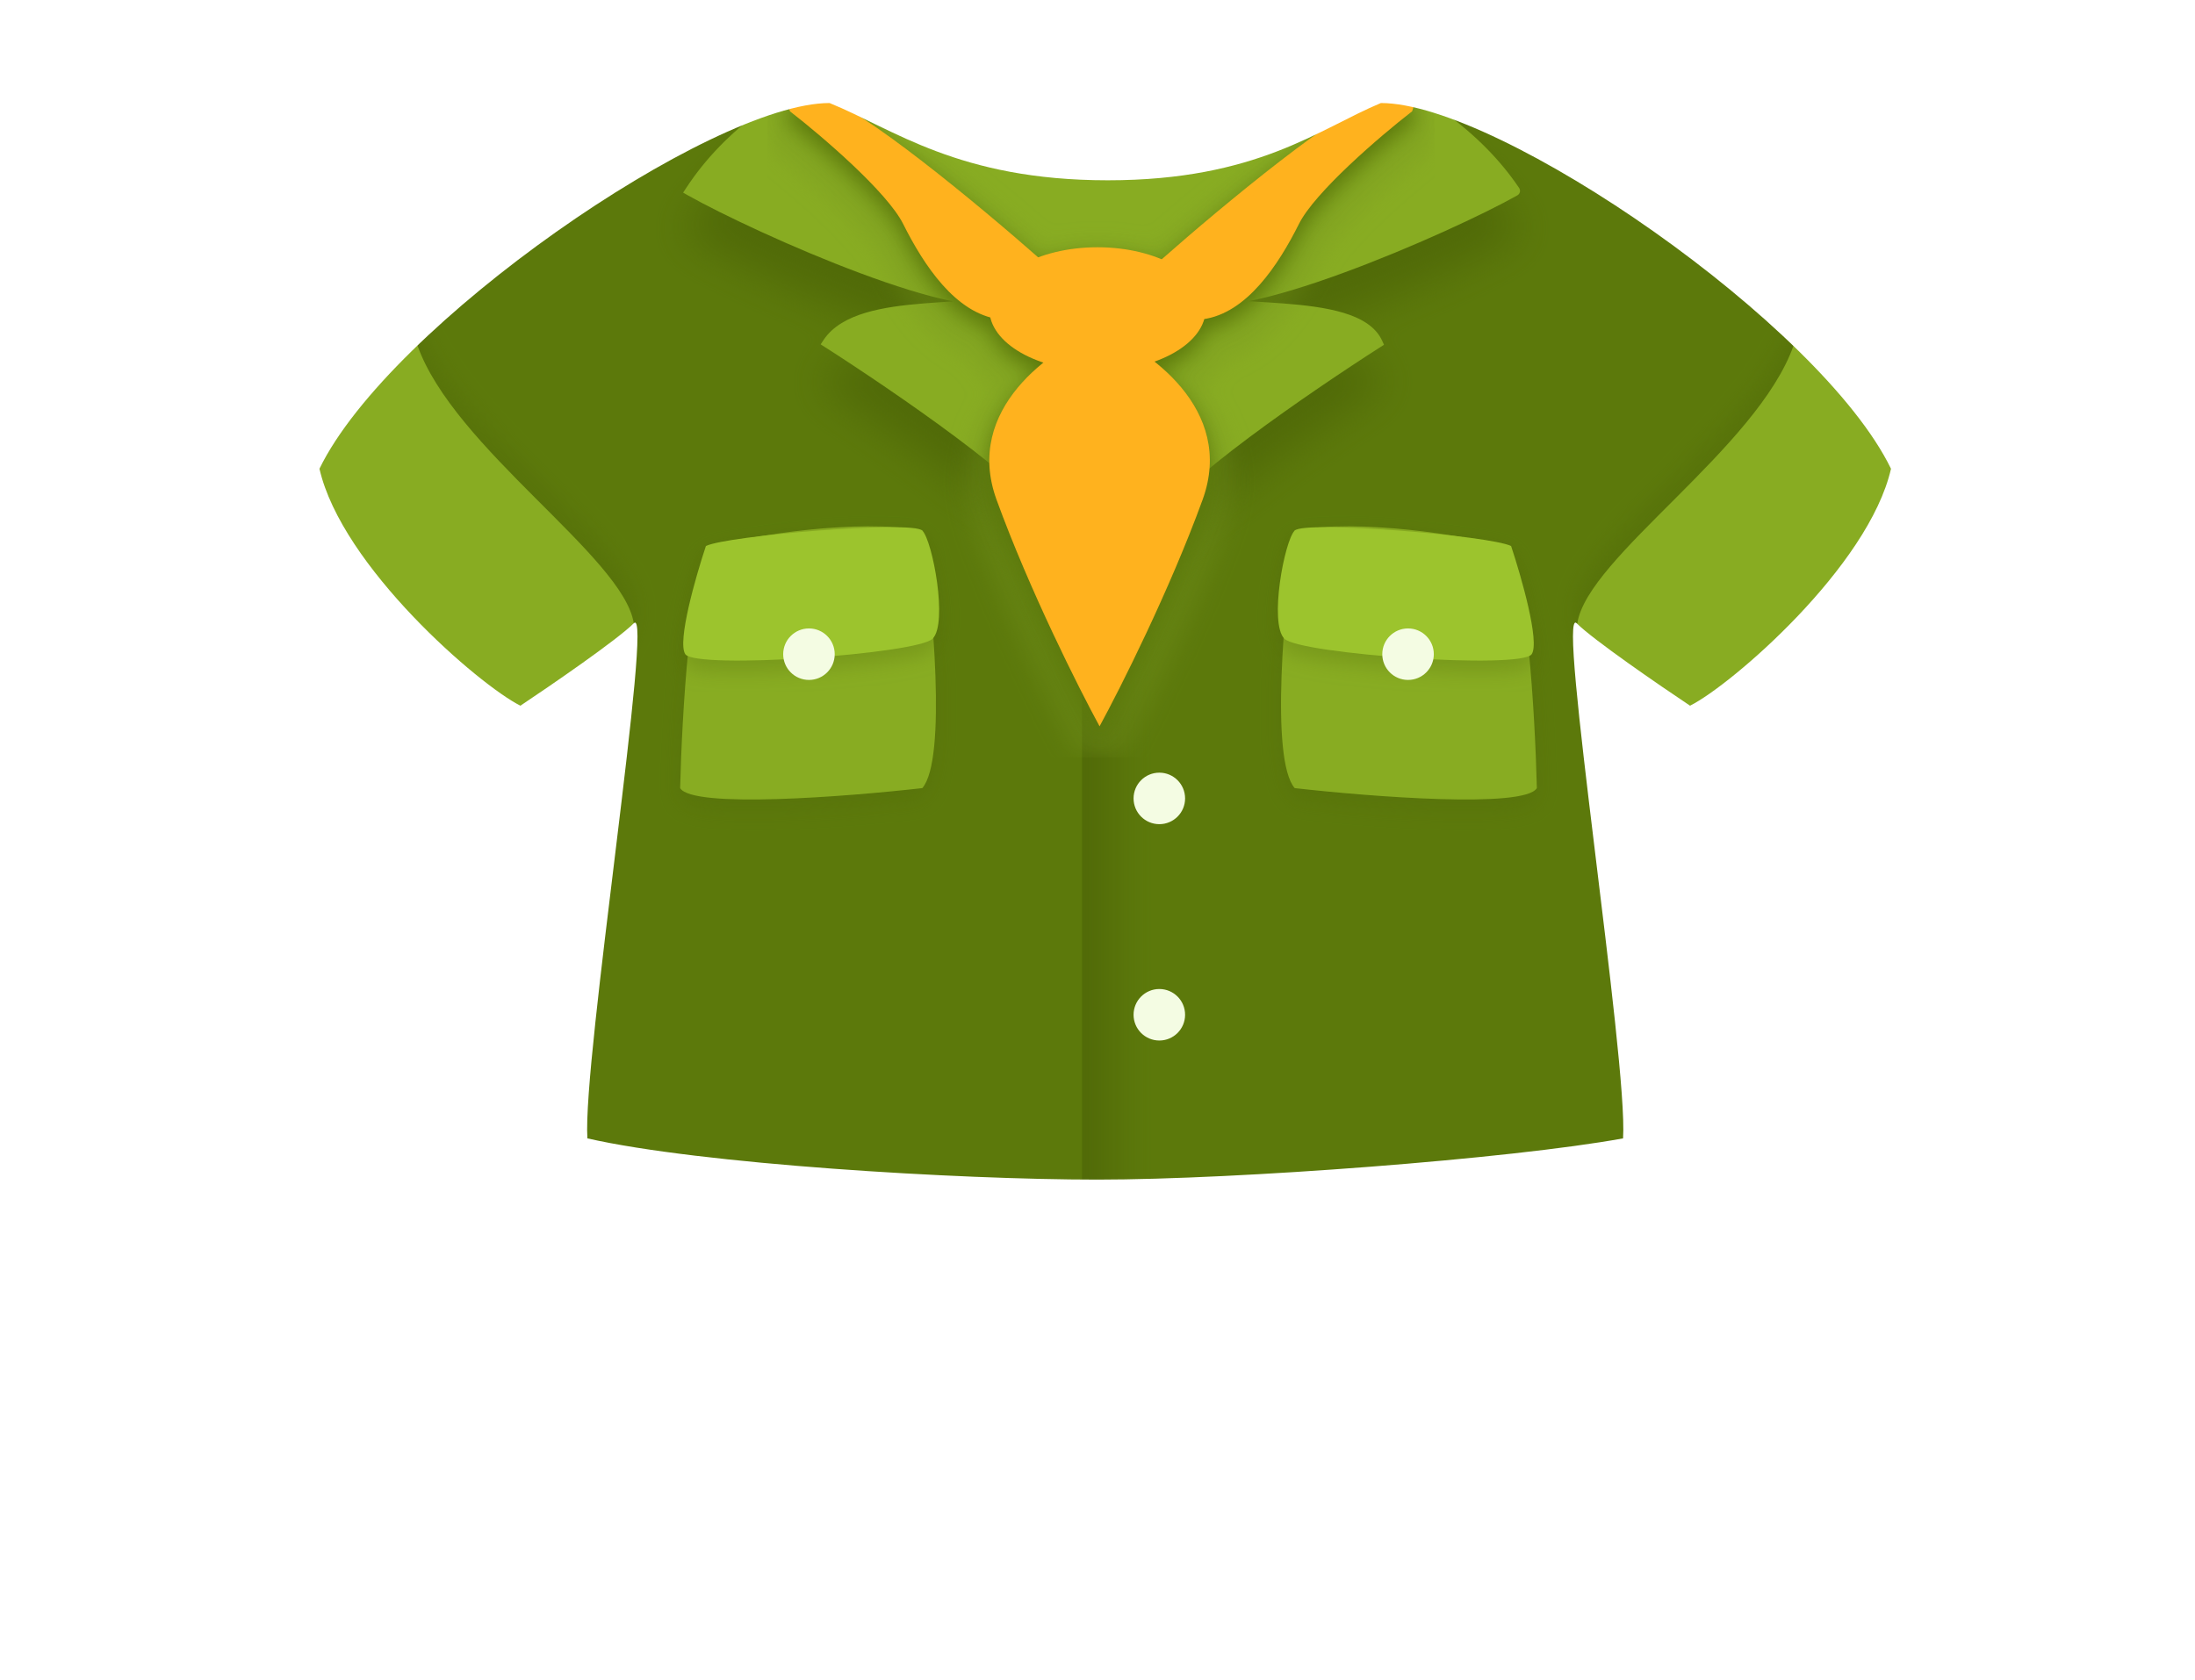
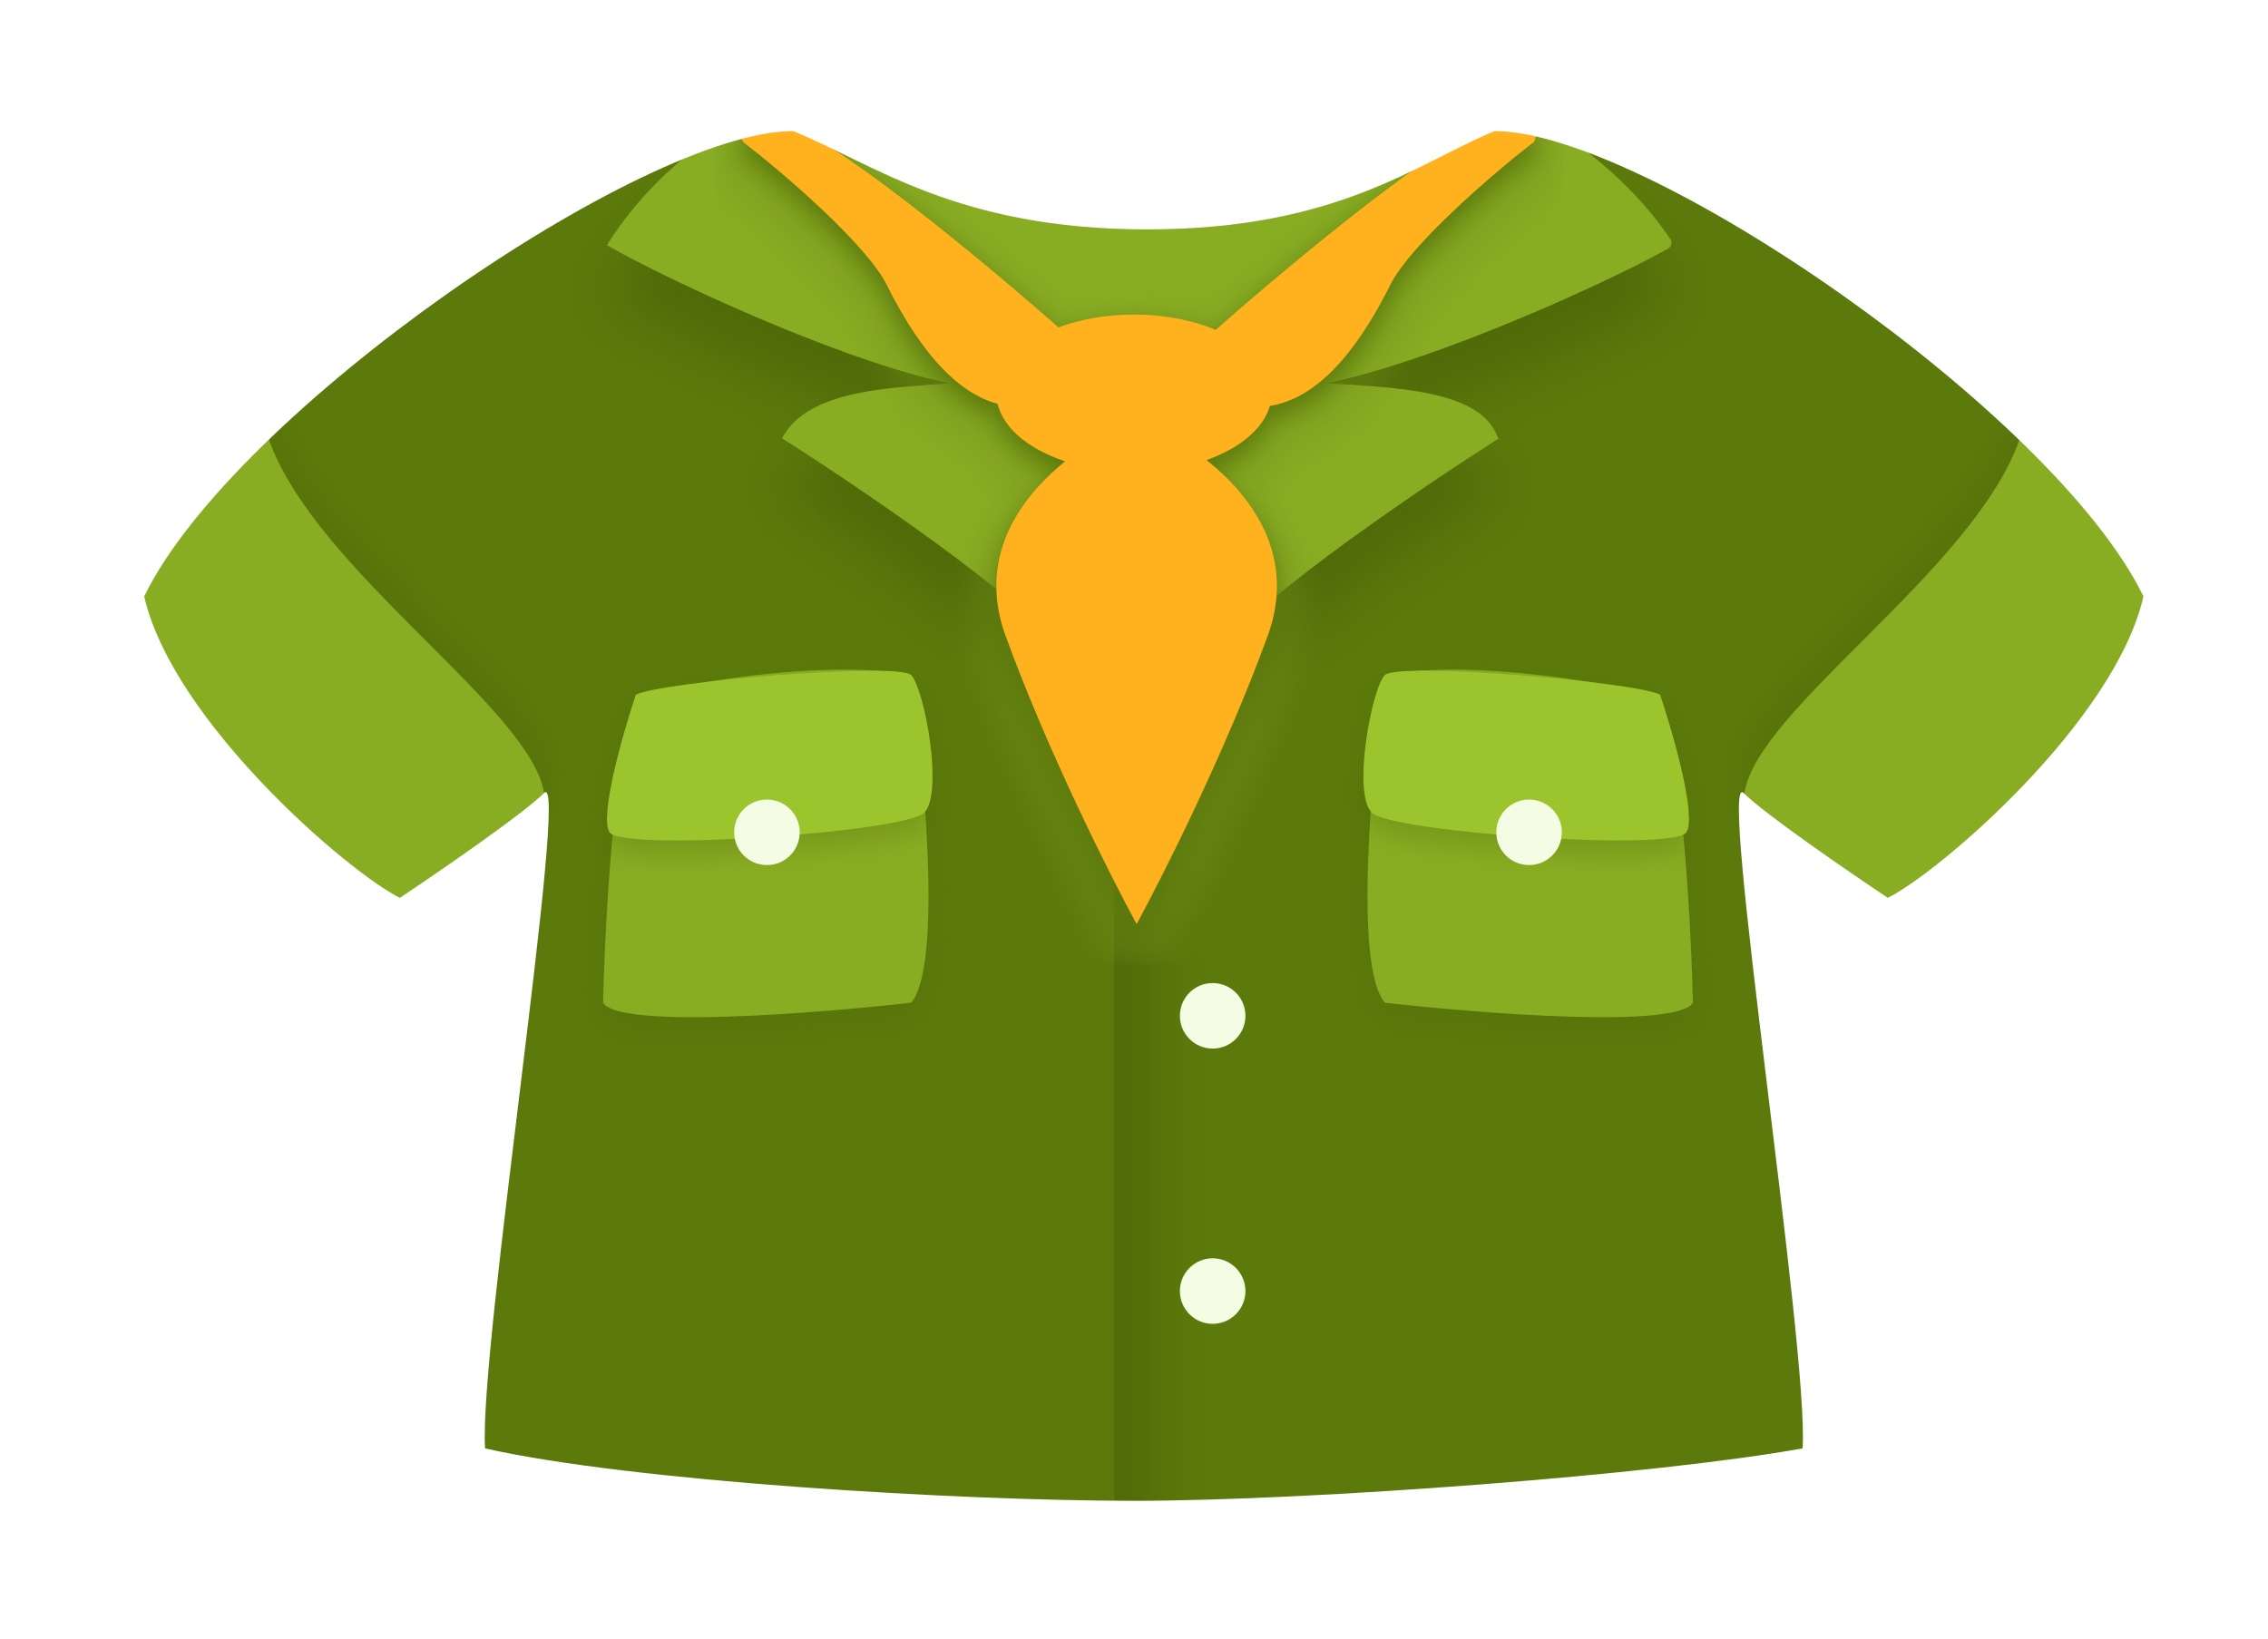
- <svg xmlns="http://www.w3.org/2000/svg" width="213" height="163" viewBox="0 0 213 163" fill="none">
+ <svg xmlns="http://www.w3.org/2000/svg" width="173" height="125" viewBox="0 0 173 125" fill="none">
  <mask id="mask0" style="mask-type:alpha" maskUnits="userSpaceOnUse" x="31" y="10" width="153" height="105">
    <path d="M31 45.5C37.8 31.5 69 10 80.5 10C86.667 12.5 93 17.5 107.5 17.5C122 17.5 128 12.5 134 10C145.5 10 176.7 31.5 183.5 45.5C181.333 55 168 66.5 164 68.5C161 66.5 154.6 62.1 153 60.5C151 58.5 158 103 157.5 110.5C146.5 112.5 120.1 114.5 106.5 114.5C92.9 114.5 68 113 57 110.5C56.5 103 63.5 58.5 61.5 60.5C59.9 62.1 53.5 66.5 50.5 68.5C46.5 66.5 33.167 55 31 45.5Z" fill="black" />
  </mask>
-   <g mask="url(#mask0)">
-     <rect width="213" height="163" fill="#5C790B" />
+   <g mask="url(#mask0)" transform="translate(-20)">
+     <rect x="20" width="173" height="125" fill="#5C790B" />
    <g filter="url(#filter0_d)">
      <rect x="28" y="8" width="77" height="111" fill="#5C790B" />
    </g>
    <g filter="url(#filter1_d)">
      <path d="M98 28.5C94.667 31.648 73.389 22.132 67 18.525C81.667 -3.9 132.417 -3.113 147 18.525C140.611 22.132 118.833 31.648 115.5 28.5C117.583 30.795 131.5 28.5 133.667 33.279C127 37.541 113.417 46.852 112.417 50H101.583C100.583 46.852 87 37.541 80.333 33.279C83.5 28.5 95.917 30.795 98 28.5Z" fill="#88AC22" />
      <path d="M67 18.525L66.582 18.252L66.289 18.698L66.754 18.961L67 18.525ZM98 28.5L98.37 28.836L97.657 28.137L98 28.5ZM80.333 33.279L79.916 33.003L79.636 33.427L80.064 33.7L80.333 33.279ZM101.583 50L101.107 50.151L101.218 50.5H101.583V50ZM147 18.525L147.246 18.961C147.367 18.892 147.455 18.776 147.487 18.64C147.519 18.505 147.493 18.362 147.415 18.246L147 18.525ZM115.5 28.5L115.843 28.137L115.13 28.836L115.5 28.5ZM133.667 33.279L133.936 33.7L134.301 33.467L134.122 33.073L133.667 33.279ZM112.417 50V50.5H112.782L112.893 50.151L112.417 50ZM66.754 18.961C69.975 20.779 76.915 24.07 83.471 26.514C86.748 27.736 89.949 28.753 92.552 29.267C93.851 29.523 95.023 29.659 95.992 29.623C96.941 29.587 97.792 29.384 98.343 28.863L97.657 28.137C97.375 28.402 96.832 28.591 95.954 28.623C95.096 28.655 94.009 28.535 92.745 28.286C90.221 27.788 87.078 26.791 83.82 25.577C77.307 23.148 70.414 19.879 67.246 18.09L66.754 18.961ZM97.63 28.164C97.459 28.352 97.14 28.533 96.627 28.69C96.123 28.844 95.488 28.957 94.746 29.047C93.249 29.228 91.445 29.302 89.532 29.46C87.645 29.616 85.688 29.851 83.993 30.36C82.304 30.867 80.802 31.666 79.916 33.003L80.75 33.555C81.448 32.502 82.686 31.797 84.28 31.318C85.87 30.841 87.74 30.611 89.614 30.456C91.462 30.304 93.35 30.223 94.866 30.039C95.631 29.947 96.332 29.825 96.918 29.646C97.495 29.471 98.02 29.222 98.37 28.836L97.63 28.164ZM80.064 33.7C83.391 35.827 88.442 39.214 92.784 42.458C94.956 44.081 96.941 45.662 98.442 47.029C99.193 47.712 99.815 48.335 100.276 48.877C100.747 49.43 101.013 49.857 101.107 50.151L102.06 49.849C101.903 49.356 101.527 48.803 101.037 48.229C100.538 47.642 99.883 46.988 99.115 46.289C97.58 44.891 95.565 43.288 93.383 41.657C89.016 38.394 83.943 34.993 80.603 32.858L80.064 33.7ZM146.754 18.09C143.588 19.877 136.572 23.147 129.932 25.576C126.612 26.791 123.406 27.787 120.835 28.286C119.547 28.535 118.44 28.655 117.567 28.623C116.674 28.591 116.124 28.401 115.843 28.137L115.157 28.863C115.709 29.385 116.569 29.587 117.53 29.623C118.511 29.659 119.702 29.524 121.025 29.267C123.673 28.754 126.936 27.737 130.276 26.515C136.956 24.071 144.023 20.78 147.246 18.961L146.754 18.09ZM115.13 28.836C115.486 29.229 116.044 29.476 116.653 29.649C117.277 29.827 118.031 29.948 118.857 30.04C120.497 30.223 122.54 30.304 124.513 30.456C126.515 30.611 128.477 30.842 130.063 31.318C131.666 31.799 132.762 32.494 133.211 33.486L134.122 33.073C133.488 31.674 132.031 30.864 130.351 30.36C128.654 29.851 126.6 29.615 124.591 29.459C122.554 29.302 120.592 29.227 118.968 29.046C118.163 28.956 117.471 28.842 116.927 28.687C116.368 28.528 116.034 28.345 115.87 28.164L115.13 28.836ZM133.397 32.858C130.057 34.993 124.984 38.394 120.617 41.657C118.435 43.288 116.42 44.891 114.885 46.289C114.117 46.988 113.462 47.642 112.963 48.229C112.473 48.803 112.097 49.356 111.94 49.849L112.893 50.151C112.987 49.857 113.253 49.43 113.724 48.877C114.185 48.335 114.807 47.712 115.558 47.029C117.059 45.662 119.044 44.081 121.216 42.458C125.558 39.214 130.609 35.827 133.936 33.7L133.397 32.858ZM101.583 50.5H112.417V49.5H101.583V50.5ZM147.415 18.246C139.987 7.225 123.445 1.6 107.034 1.501C90.623 1.403 74.053 6.828 66.582 18.252L67.418 18.799C74.614 7.797 90.752 2.403 107.028 2.501C123.305 2.599 139.43 8.188 146.585 18.805L147.415 18.246Z" fill="#88AC22" />
    </g>
    <g filter="url(#filter2_d)">
      <g filter="url(#filter3_d)">
        <ellipse cx="106.5" cy="30" rx="10.5" ry="6" fill="#FFB21E" />
        <path d="M96.701 48.5C93.501 39.7 102.034 33.833 106.701 32C111.367 33.833 119.901 39.7 116.701 48.5C113.501 57.3 108.701 66.833 106.701 70.5C104.701 66.833 99.901 57.3 96.701 48.5Z" fill="#FFB21E" />
        <path d="M88.08 21.5C86.48 18.3 80.08 12.833 77.08 10.5C76.839 9.833 77.003 8.8 79.58 10C82.78 10.4 94.913 20.5 100.58 25.5C100.746 27.333 100.28 30.9 97.08 30.5C93.08 30 90.08 25.5 88.08 21.5Z" fill="#FFB21E" stroke="#FFB21E" />
        <path d="M125.609 21.5C127.209 18.3 133.609 12.833 136.609 10.5C136.849 9.833 136.686 8.8 134.109 10C130.909 10.4 118.775 20.5 113.109 25.5C112.942 27.333 113.409 30.9 116.609 30.5C120.609 30 123.609 25.5 125.609 21.5Z" fill="#FFB21E" stroke="#FFB21E" />
      </g>
    </g>
    <g filter="url(#filter4_d)">
      <path d="M61.5 60.5C60.51 54.064 44 43.5 40.5 33.5L24.5 40L46.5 75C51 73 62.5 67 61.5 60.5Z" fill="#88AC22" />
    </g>
    <g filter="url(#filter5_d)">
      <path d="M153.061 60.5C154.051 54.064 170.561 43.5 174.061 33.5L190.061 40L168.061 75C163.561 73 152.061 67 153.061 60.5Z" fill="#88AC22" />
    </g>
    <g filter="url(#filter6_d)">
      <path d="M89.5 51.5C83.1 50.3 73.167 52 69 53C67 55 66.167 69.5 66 76.5C67.2 78.5 82.167 77.333 89.5 76.5C91.9 73.7 90.5 58.667 89.5 51.5Z" fill="#88AC22" />
    </g>
    <g filter="url(#filter7_d)">
      <path d="M66.5 63.5C65.7 62.3 67.5 56 68.5 53C70.5 52 88.5 50.5 89.5 51.5C90.5 52.5 92 60.5 90.5 62C89 63.5 67.5 65 66.5 63.5Z" fill="#9CC42D" />
    </g>
    <circle cx="78.5" cy="63.5" r="2.5" fill="#F4FCE3" />
    <circle cx="112.5" cy="77.5" r="2.5" fill="#F4FCE3" />
    <circle cx="112.5" cy="98.5" r="2.5" fill="#F4FCE3" />
    <g filter="url(#filter8_d)">
      <path d="M125.635 51.5C132.035 50.3 141.968 52 146.135 53C148.135 55 148.968 69.5 149.135 76.5C147.935 78.5 132.968 77.333 125.635 76.5C123.235 73.7 124.635 58.667 125.635 51.5Z" fill="#88AC22" />
    </g>
    <g filter="url(#filter9_d)">
      <path d="M148.635 63.5C149.435 62.3 147.635 56 146.635 53C144.635 52 126.635 50.5 125.635 51.5C124.635 52.5 123.135 60.5 124.635 62C126.135 63.5 147.635 65 148.635 63.5Z" fill="#9CC42D" />
    </g>
    <circle r="2.5" transform="matrix(-1 0 0 1 136.635 63.5)" fill="#F4FCE3" />
  </g>
  <defs>
    <filter id="filter0_d" x="27" y="4" width="85" height="119" filterUnits="userSpaceOnUse" color-interpolation-filters="sRGB">
      <feFlood flood-opacity="0" result="BackgroundImageFix" />
      <feColorMatrix in="SourceAlpha" type="matrix" values="0 0 0 0 0 0 0 0 0 0 0 0 0 0 0 0 0 0 127 0" result="hardAlpha" />
      <feOffset dx="3" />
      <feGaussianBlur stdDeviation="2" />
      <feColorMatrix type="matrix" values="0 0 0 0 0.316 0 0 0 0 0.417 0 0 0 0 0.03 0 0 0 1 0" />
      <feBlend mode="normal" in2="BackgroundImageFix" result="effect1_dropShadow" />
      <feBlend mode="normal" in="SourceGraphic" in2="effect1_dropShadow" result="shape" />
    </filter>
    <filter id="filter1_d" x="62.289" y="1.5" width="89.211" height="57" filterUnits="userSpaceOnUse" color-interpolation-filters="sRGB">
      <feFlood flood-opacity="0" result="BackgroundImageFix" />
      <feColorMatrix in="SourceAlpha" type="matrix" values="0 0 0 0 0 0 0 0 0 0 0 0 0 0 0 0 0 0 127 0" result="hardAlpha" />
      <feOffset dy="4" />
      <feGaussianBlur stdDeviation="2" />
      <feColorMatrix type="matrix" values="0 0 0 0 0.316 0 0 0 0 0.417 0 0 0 0 0.03 0 0 0 1 0" />
      <feBlend mode="normal" in2="BackgroundImageFix" result="effect1_dropShadow" />
      <feBlend mode="normal" in="SourceGraphic" in2="effect1_dropShadow" result="shape" />
    </filter>
    <filter id="filter2_d" x="74.5" y="7.948" width="64.689" height="65.552" filterUnits="userSpaceOnUse" color-interpolation-filters="sRGB">
      <feFlood flood-opacity="0" result="BackgroundImageFix" />
      <feColorMatrix in="SourceAlpha" type="matrix" values="0 0 0 0 0 0 0 0 0 0 0 0 0 0 0 0 0 0 127 0" result="hardAlpha" />
      <feOffset dy="1" />
      <feGaussianBlur stdDeviation="1" />
      <feColorMatrix type="matrix" values="0 0 0 0 0.465 0 0 0 0 0.588 0 0 0 0 0.122 0 0 0 0.3 0" />
      <feBlend mode="normal" in2="BackgroundImageFix" result="effect1_dropShadow" />
      <feBlend mode="normal" in="SourceGraphic" in2="effect1_dropShadow" result="shape" />
    </filter>
    <filter id="filter3_d" x="74.5" y="7.948" width="64.689" height="65.552" filterUnits="userSpaceOnUse" color-interpolation-filters="sRGB">
      <feFlood flood-opacity="0" result="BackgroundImageFix" />
      <feColorMatrix in="SourceAlpha" type="matrix" values="0 0 0 0 0 0 0 0 0 0 0 0 0 0 0 0 0 0 127 0" result="hardAlpha" />
      <feOffset dy="1" />
      <feGaussianBlur stdDeviation="1" />
      <feColorMatrix type="matrix" values="0 0 0 0 0.361 0 0 0 0 0.475 0 0 0 0 0.043 0 0 0 1 0" />
      <feBlend mode="normal" in2="BackgroundImageFix" result="effect1_dropShadow" />
      <feBlend mode="normal" in="SourceGraphic" in2="effect1_dropShadow" result="shape" />
    </filter>
    <filter id="filter4_d" x="22.5" y="29.5" width="41.061" height="45.5" filterUnits="userSpaceOnUse" color-interpolation-filters="sRGB">
      <feFlood flood-opacity="0" result="BackgroundImageFix" />
      <feColorMatrix in="SourceAlpha" type="matrix" values="0 0 0 0 0 0 0 0 0 0 0 0 0 0 0 0 0 0 127 0" result="hardAlpha" />
      <feOffset dy="-2" />
      <feGaussianBlur stdDeviation="1" />
      <feColorMatrix type="matrix" values="0 0 0 0 0.316 0 0 0 0 0.417 0 0 0 0 0.03 0 0 0 0.4 0" />
      <feBlend mode="normal" in2="BackgroundImageFix" result="effect1_dropShadow" />
      <feBlend mode="normal" in="SourceGraphic" in2="effect1_dropShadow" result="shape" />
    </filter>
    <filter id="filter5_d" x="151" y="29.5" width="41.061" height="45.5" filterUnits="userSpaceOnUse" color-interpolation-filters="sRGB">
      <feFlood flood-opacity="0" result="BackgroundImageFix" />
      <feColorMatrix in="SourceAlpha" type="matrix" values="0 0 0 0 0 0 0 0 0 0 0 0 0 0 0 0 0 0 127 0" result="hardAlpha" />
      <feOffset dy="-2" />
      <feGaussianBlur stdDeviation="1" />
      <feColorMatrix type="matrix" values="0 0 0 0 0.316 0 0 0 0 0.417 0 0 0 0 0.03 0 0 0 0.4 0" />
      <feBlend mode="normal" in2="BackgroundImageFix" result="effect1_dropShadow" />
      <feBlend mode="normal" in="SourceGraphic" in2="effect1_dropShadow" result="shape" />
    </filter>
    <filter id="filter6_d" x="64" y="50.087" width="28.825" height="30.517" filterUnits="userSpaceOnUse" color-interpolation-filters="sRGB">
      <feFlood flood-opacity="0" result="BackgroundImageFix" />
      <feColorMatrix in="SourceAlpha" type="matrix" values="0 0 0 0 0 0 0 0 0 0 0 0 0 0 0 0 0 0 127 0" result="hardAlpha" />
      <feOffset dy="1" />
      <feGaussianBlur stdDeviation="1" />
      <feColorMatrix type="matrix" values="0 0 0 0 0.316 0 0 0 0 0.417 0 0 0 0 0.03 0 0 0 0.3 0" />
      <feBlend mode="normal" in2="BackgroundImageFix" result="effect1_dropShadow" />
      <feBlend mode="normal" in="SourceGraphic" in2="effect1_dropShadow" result="shape" />
    </filter>
    <filter id="filter7_d" x="64.3" y="50.17" width="28.834" height="16.951" filterUnits="userSpaceOnUse" color-interpolation-filters="sRGB">
      <feFlood flood-opacity="0" result="BackgroundImageFix" />
      <feColorMatrix in="SourceAlpha" type="matrix" values="0 0 0 0 0 0 0 0 0 0 0 0 0 0 0 0 0 0 127 0" result="hardAlpha" />
      <feOffset dy="1" />
      <feGaussianBlur stdDeviation="1" />
      <feColorMatrix type="matrix" values="0 0 0 0 0.316 0 0 0 0 0.417 0 0 0 0 0.03 0 0 0 0.3 0" />
      <feBlend mode="normal" in2="BackgroundImageFix" result="effect1_dropShadow" />
      <feBlend mode="normal" in="SourceGraphic" in2="effect1_dropShadow" result="shape" />
    </filter>
    <filter id="filter8_d" x="122.309" y="50.087" width="28.825" height="30.517" filterUnits="userSpaceOnUse" color-interpolation-filters="sRGB">
      <feFlood flood-opacity="0" result="BackgroundImageFix" />
      <feColorMatrix in="SourceAlpha" type="matrix" values="0 0 0 0 0 0 0 0 0 0 0 0 0 0 0 0 0 0 127 0" result="hardAlpha" />
      <feOffset dy="1" />
      <feGaussianBlur stdDeviation="1" />
      <feColorMatrix type="matrix" values="0 0 0 0 0.316 0 0 0 0 0.417 0 0 0 0 0.03 0 0 0 0.3 0" />
      <feBlend mode="normal" in2="BackgroundImageFix" result="effect1_dropShadow" />
      <feBlend mode="normal" in="SourceGraphic" in2="effect1_dropShadow" result="shape" />
    </filter>
    <filter id="filter9_d" x="122" y="50.17" width="28.834" height="16.951" filterUnits="userSpaceOnUse" color-interpolation-filters="sRGB">
      <feFlood flood-opacity="0" result="BackgroundImageFix" />
      <feColorMatrix in="SourceAlpha" type="matrix" values="0 0 0 0 0 0 0 0 0 0 0 0 0 0 0 0 0 0 127 0" result="hardAlpha" />
      <feOffset dy="1" />
      <feGaussianBlur stdDeviation="1" />
      <feColorMatrix type="matrix" values="0 0 0 0 0.316 0 0 0 0 0.417 0 0 0 0 0.03 0 0 0 0.3 0" />
      <feBlend mode="normal" in2="BackgroundImageFix" result="effect1_dropShadow" />
      <feBlend mode="normal" in="SourceGraphic" in2="effect1_dropShadow" result="shape" />
    </filter>
  </defs>
</svg>
